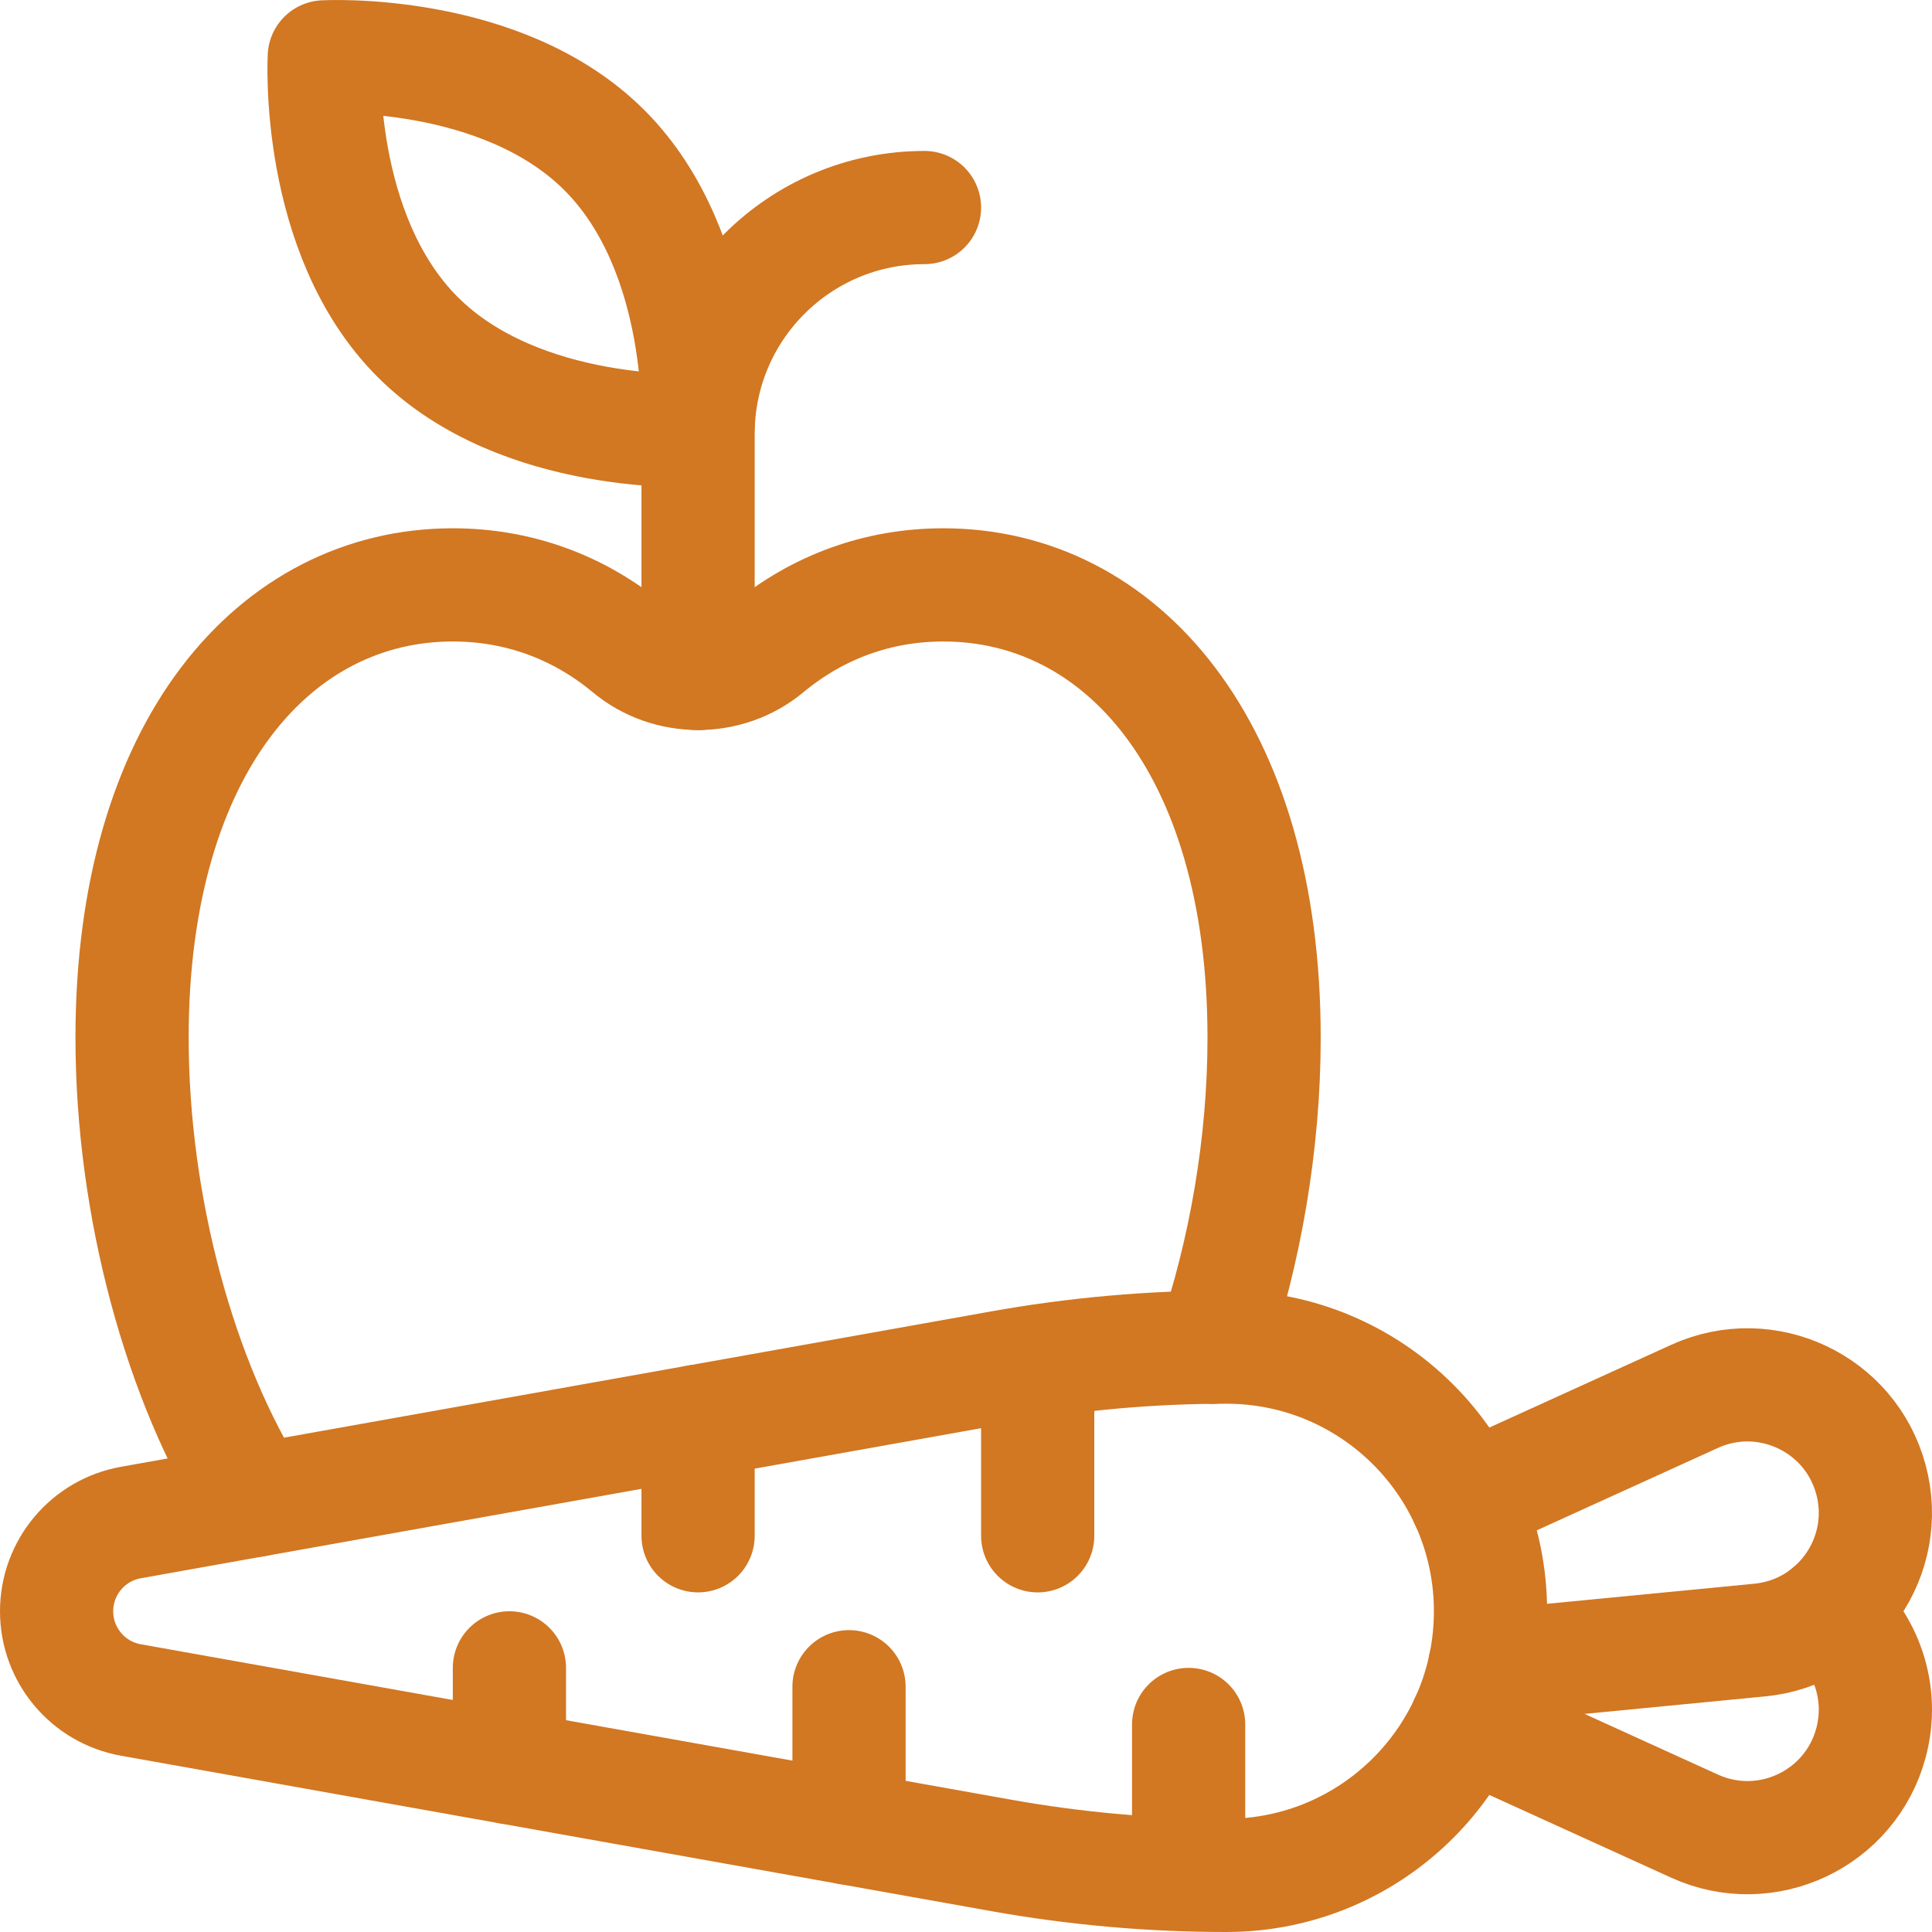
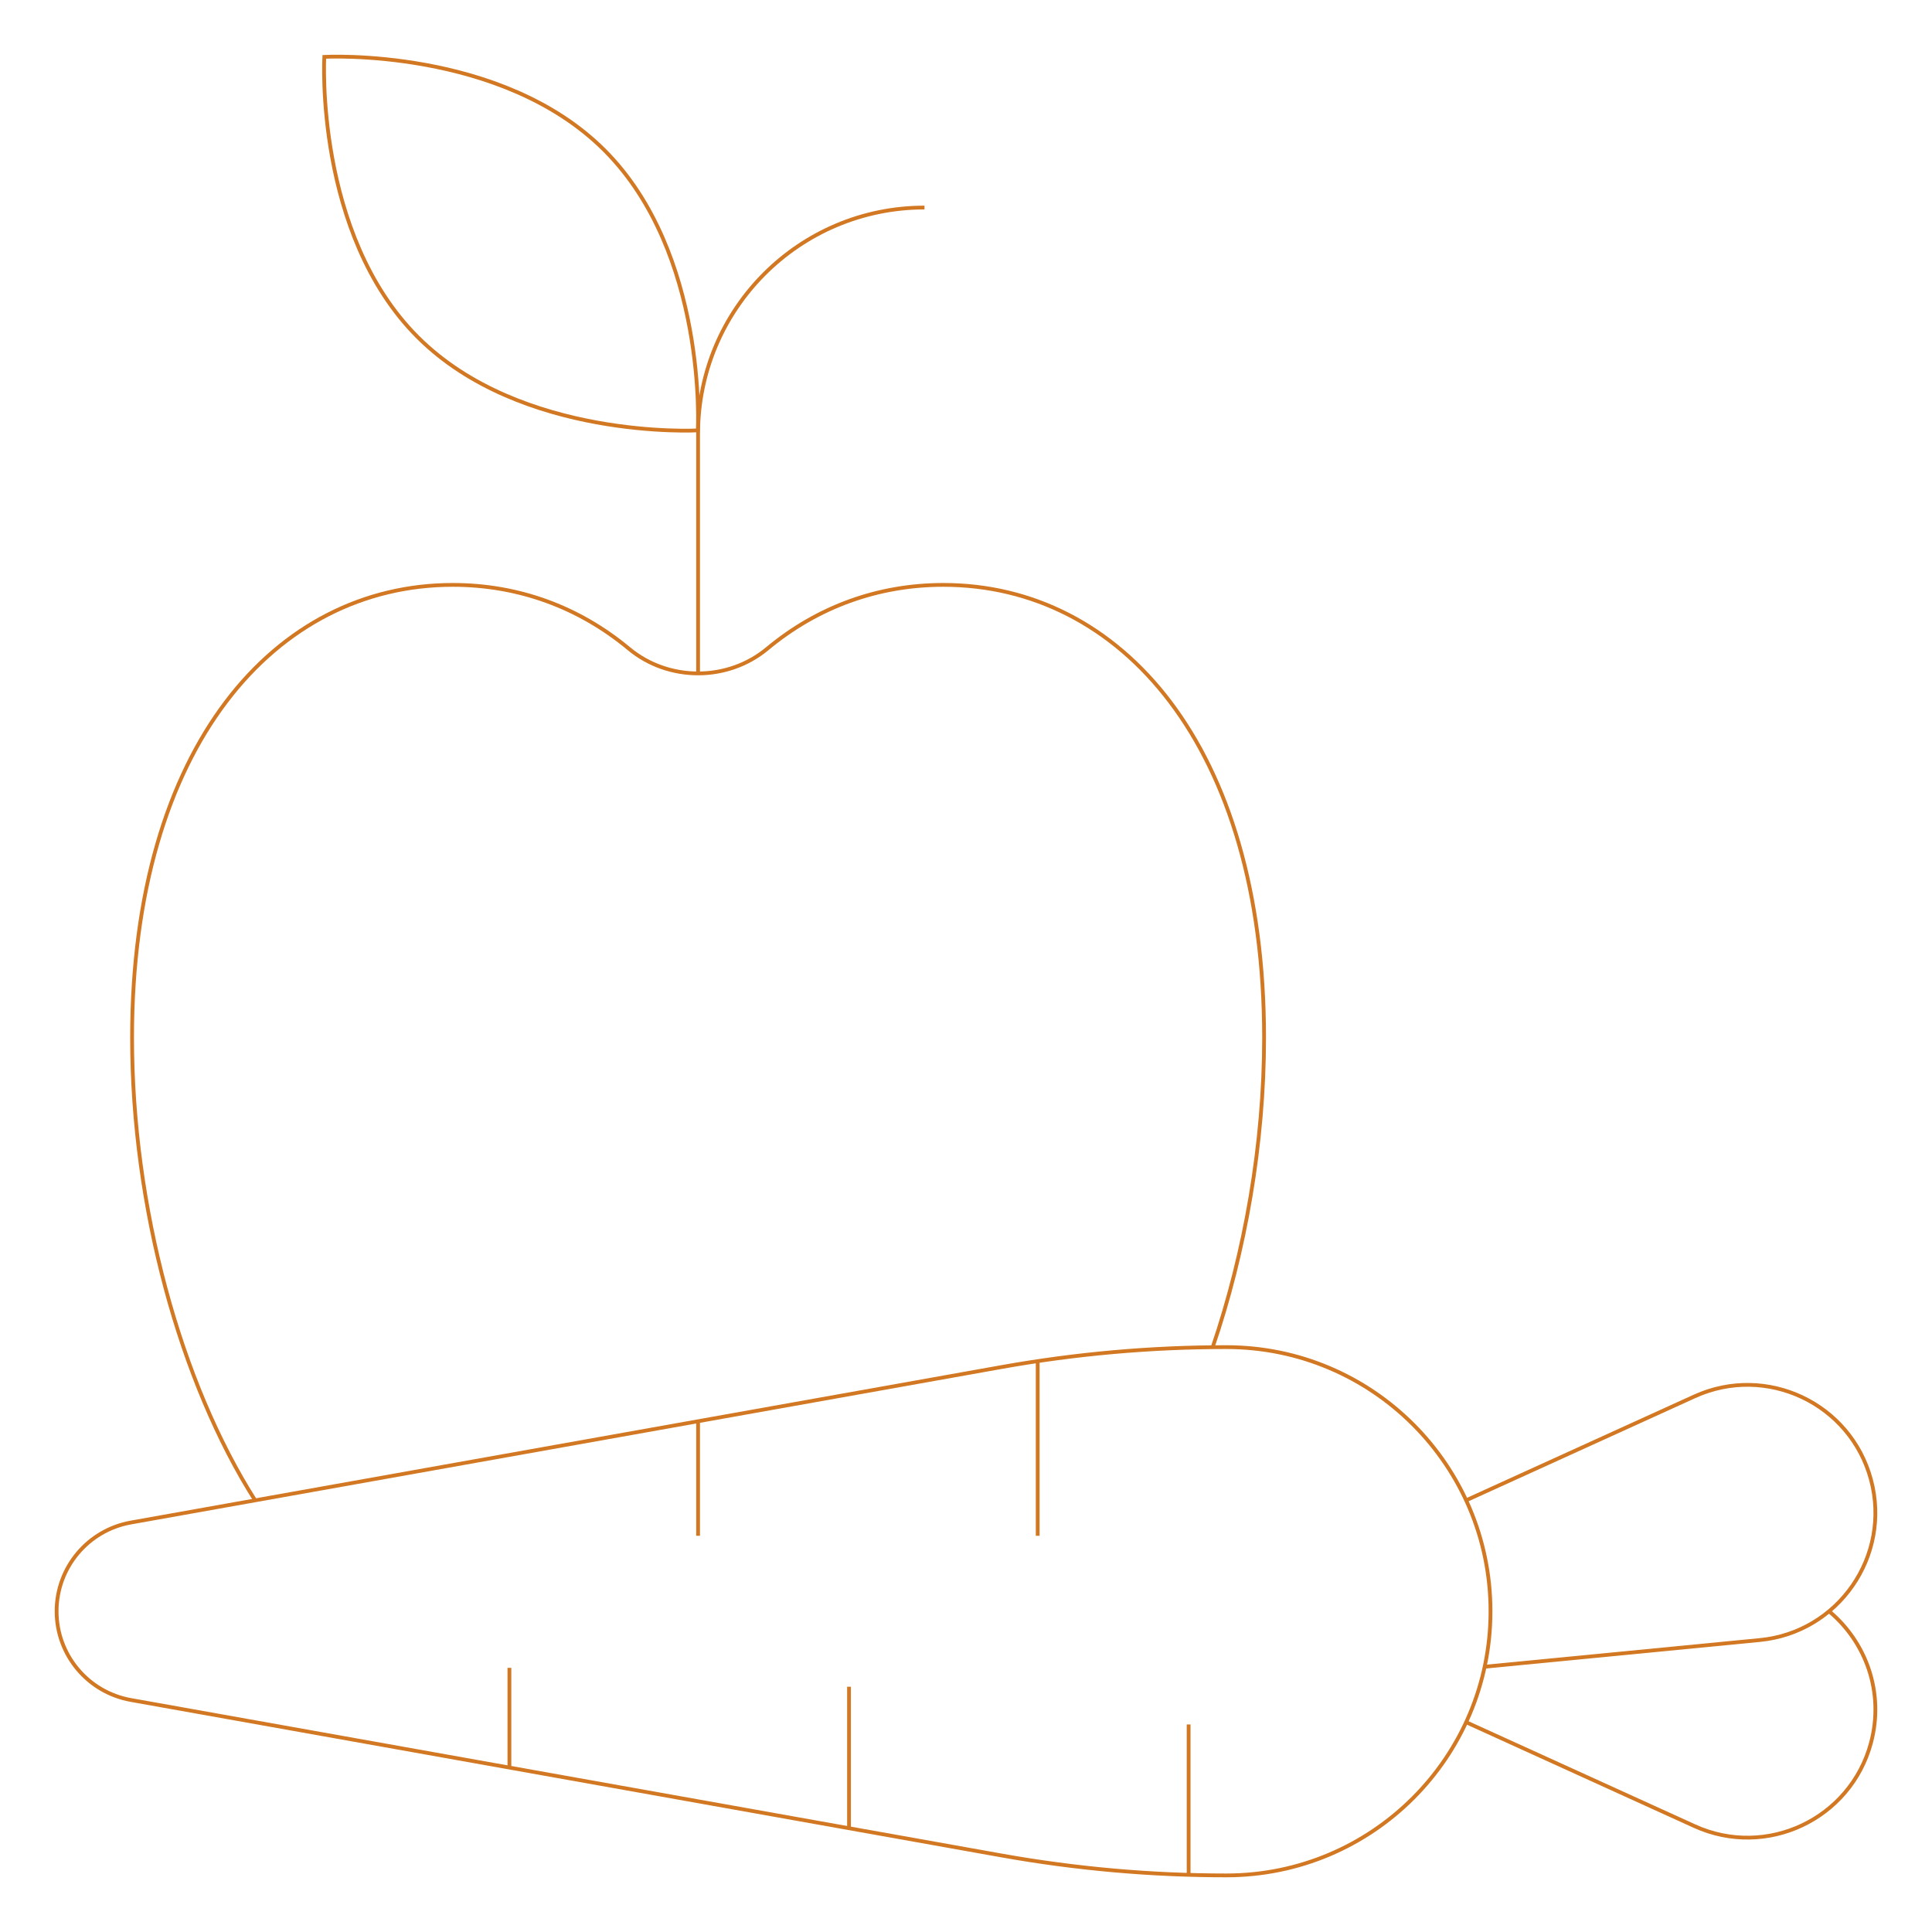
<svg xmlns="http://www.w3.org/2000/svg" version="1.1" width="512" height="512" x="0" y="0" viewBox="0 0 682.667 682.667" style="enable-background:new 0 0 512 512" xml:space="preserve" class="">
  <g>
    <defs>
      <clipPath id="a" clipPathUnits="userSpaceOnUse">
        <path d="M0 512h512V0H0Z" fill="#d27722" data-original="#000000" class="" />
      </clipPath>
    </defs>
    <g clip-path="url(#a)" transform="matrix(1.33333 0 0 -1.33333 0 682.667)">
-       <path d="M0 0c27.337-27.337 24.749-74.246 24.749-74.246s-46.91-2.588-74.247 24.749c-27.336 27.336-24.748 74.246-24.748 74.246S-27.336 27.337 0 0z" style="stroke-width:30;stroke-linecap:round;stroke-linejoin:round;stroke-miterlimit:10;stroke-dasharray:none;stroke-opacity:1" transform="translate(160.185 472.185)" fill="none" stroke="#d27722" stroke-width="30" stroke-linecap="round" stroke-linejoin="round" stroke-miterlimit="10" stroke-dasharray="none" stroke-opacity="" data-original="#000000" class="" />
-       <path d="M0 0v63.5c0 33.137 26.863 60 60 60" style="stroke-width:30;stroke-linecap:round;stroke-linejoin:round;stroke-miterlimit:10;stroke-dasharray:none;stroke-opacity:1" transform="translate(185 333.5)" fill="none" stroke="#d27722" stroke-width="30" stroke-linecap="round" stroke-linejoin="round" stroke-miterlimit="10" stroke-dasharray="none" stroke-opacity="" data-original="#000000" class="" />
-       <path d="M0 0v-39.779" style="stroke-width:30;stroke-linecap:round;stroke-linejoin:round;stroke-miterlimit:10;stroke-dasharray:none;stroke-opacity:1" transform="translate(315 55)" fill="none" stroke="#d27722" stroke-width="30" stroke-linecap="round" stroke-linejoin="round" stroke-miterlimit="10" stroke-dasharray="none" stroke-opacity="" data-original="#000000" class="" />
-       <path d="M0 0v37.5" style="stroke-width:30;stroke-linecap:round;stroke-linejoin:round;stroke-miterlimit:10;stroke-dasharray:none;stroke-opacity:1" transform="translate(225 27.5)" fill="none" stroke="#d27722" stroke-width="30" stroke-linecap="round" stroke-linejoin="round" stroke-miterlimit="10" stroke-dasharray="none" stroke-opacity="" data-original="#000000" class="" />
-       <path d="M0 0v-26.429" style="stroke-width:30;stroke-linecap:round;stroke-linejoin:round;stroke-miterlimit:10;stroke-dasharray:none;stroke-opacity:1" transform="translate(135 70)" fill="none" stroke="#d27722" stroke-width="30" stroke-linecap="round" stroke-linejoin="round" stroke-miterlimit="10" stroke-dasharray="none" stroke-opacity="" data-original="#000000" class="" />
-       <path d="M0 0v-30.357" style="stroke-width:30;stroke-linecap:round;stroke-linejoin:round;stroke-miterlimit:10;stroke-dasharray:none;stroke-opacity:1" transform="translate(185 135.357)" fill="none" stroke="#d27722" stroke-width="30" stroke-linecap="round" stroke-linejoin="round" stroke-miterlimit="10" stroke-dasharray="none" stroke-opacity="" data-original="#000000" class="" />
-       <path d="M0 0v-46.212" style="stroke-width:30;stroke-linecap:round;stroke-linejoin:round;stroke-miterlimit:10;stroke-dasharray:none;stroke-opacity:1" transform="translate(275 151.212)" fill="none" stroke="#d27722" stroke-width="30" stroke-linecap="round" stroke-linejoin="round" stroke-miterlimit="10" stroke-dasharray="none" stroke-opacity="" data-original="#000000" class="" />
-       <path d="M0 0c9.77-8.118 14.696-21.497 11.113-34.869C5.694-55.094-16.59-65.612-35.648-56.941l-60.543 27.542" style="stroke-width:30;stroke-linecap:round;stroke-linejoin:round;stroke-miterlimit:10;stroke-dasharray:none;stroke-opacity:1" transform="translate(484.718 85)" fill="none" stroke="#d27722" stroke-width="30" stroke-linecap="round" stroke-linejoin="round" stroke-miterlimit="10" stroke-dasharray="none" stroke-opacity="" data-original="#000000" class="" />
-       <path d="m0 0 60.543 27.542c19.059 8.671 41.343-1.848 46.762-22.072 5.42-20.226-8.619-40.477-29.461-42.498L4.915-44.099" style="stroke-width:30;stroke-linecap:round;stroke-linejoin:round;stroke-miterlimit:10;stroke-dasharray:none;stroke-opacity:1" transform="translate(388.526 114.4)" fill="none" stroke="#d27722" stroke-width="30" stroke-linecap="round" stroke-linejoin="round" stroke-miterlimit="10" stroke-dasharray="none" stroke-opacity="" data-original="#000000" class="" />
-       <path d="M0 0c8.62 25.253 13.63 53.997 13.63 82.04 0 77.32-38.056 120-85 120-17.249 0-33.286-5.781-46.68-16.92-10.487-8.721-26.154-8.721-36.64 0-13.394 11.139-29.431 16.92-46.68 16.92-46.944 0-85-42.68-85-120 0-44.769 12.759-91.332 32.613-122.604" style="stroke-width:30;stroke-linecap:round;stroke-linejoin:round;stroke-miterlimit:10;stroke-dasharray:none;stroke-opacity:1" transform="translate(321.37 154.96)" fill="none" stroke="#d27722" stroke-width="30" stroke-linecap="round" stroke-linejoin="round" stroke-miterlimit="10" stroke-dasharray="none" stroke-opacity="" data-original="#000000" class="" />
-       <path d="M0 0v0a338.747 338.747 0 0 1-59.533-5.273l-230.779-41.211C-301.704-48.519-310-58.427-310-70c0-11.573 8.296-21.481 19.688-23.516l230.779-41.211A338.747 338.747 0 0 1 0-140c38.66 0 70 31.34 70 70S38.66 0 0 0Z" style="stroke-width:30;stroke-linecap:round;stroke-linejoin:round;stroke-miterlimit:10;stroke-dasharray:none;stroke-opacity:1" transform="translate(325 155)" fill="none" stroke="#d27722" stroke-width="30" stroke-linecap="round" stroke-linejoin="round" stroke-miterlimit="10" stroke-dasharray="none" stroke-opacity="" data-original="#000000" class="" />
+       <path d="M0 0c27.337-27.337 24.749-74.246 24.749-74.246s-46.91-2.588-74.247 24.749c-27.336 27.336-24.748 74.246-24.748 74.246S-27.336 27.337 0 0z" style="strokeWidth:30;strokeLinecap:round;strokeLinejoin:round;stroke-miterlimit:10;stroke-dasharray:none;stroke-opacity:1" transform="translate(160.185 472.185)" fill="none" stroke="#d27722" strokeWidth="30" strokeLinecap="round" strokeLinejoin="round" stroke-miterlimit="10" stroke-dasharray="none" stroke-opacity="" data-original="#000000" class="" />
+       <path d="M0 0v63.5c0 33.137 26.863 60 60 60" style="strokeWidth:30;strokeLinecap:round;strokeLinejoin:round;stroke-miterlimit:10;stroke-dasharray:none;stroke-opacity:1" transform="translate(185 333.5)" fill="none" stroke="#d27722" strokeWidth="30" strokeLinecap="round" strokeLinejoin="round" stroke-miterlimit="10" stroke-dasharray="none" stroke-opacity="" data-original="#000000" class="" />
+       <path d="M0 0v-39.779" style="strokeWidth:30;strokeLinecap:round;strokeLinejoin:round;stroke-miterlimit:10;stroke-dasharray:none;stroke-opacity:1" transform="translate(315 55)" fill="none" stroke="#d27722" strokeWidth="30" strokeLinecap="round" strokeLinejoin="round" stroke-miterlimit="10" stroke-dasharray="none" stroke-opacity="" data-original="#000000" class="" />
+       <path d="M0 0v37.5" style="strokeWidth:30;strokeLinecap:round;strokeLinejoin:round;stroke-miterlimit:10;stroke-dasharray:none;stroke-opacity:1" transform="translate(225 27.5)" fill="none" stroke="#d27722" strokeWidth="30" strokeLinecap="round" strokeLinejoin="round" stroke-miterlimit="10" stroke-dasharray="none" stroke-opacity="" data-original="#000000" class="" />
+       <path d="M0 0v-26.429" style="strokeWidth:30;strokeLinecap:round;strokeLinejoin:round;stroke-miterlimit:10;stroke-dasharray:none;stroke-opacity:1" transform="translate(135 70)" fill="none" stroke="#d27722" strokeWidth="30" strokeLinecap="round" strokeLinejoin="round" stroke-miterlimit="10" stroke-dasharray="none" stroke-opacity="" data-original="#000000" class="" />
+       <path d="M0 0v-30.357" style="strokeWidth:30;strokeLinecap:round;strokeLinejoin:round;stroke-miterlimit:10;stroke-dasharray:none;stroke-opacity:1" transform="translate(185 135.357)" fill="none" stroke="#d27722" strokeWidth="30" strokeLinecap="round" strokeLinejoin="round" stroke-miterlimit="10" stroke-dasharray="none" stroke-opacity="" data-original="#000000" class="" />
+       <path d="M0 0v-46.212" style="strokeWidth:30;strokeLinecap:round;strokeLinejoin:round;stroke-miterlimit:10;stroke-dasharray:none;stroke-opacity:1" transform="translate(275 151.212)" fill="none" stroke="#d27722" strokeWidth="30" strokeLinecap="round" strokeLinejoin="round" stroke-miterlimit="10" stroke-dasharray="none" stroke-opacity="" data-original="#000000" class="" />
+       <path d="M0 0c9.77-8.118 14.696-21.497 11.113-34.869C5.694-55.094-16.59-65.612-35.648-56.941l-60.543 27.542" style="strokeWidth:30;strokeLinecap:round;strokeLinejoin:round;stroke-miterlimit:10;stroke-dasharray:none;stroke-opacity:1" transform="translate(484.718 85)" fill="none" stroke="#d27722" strokeWidth="30" strokeLinecap="round" strokeLinejoin="round" stroke-miterlimit="10" stroke-dasharray="none" stroke-opacity="" data-original="#000000" class="" />
+       <path d="m0 0 60.543 27.542c19.059 8.671 41.343-1.848 46.762-22.072 5.42-20.226-8.619-40.477-29.461-42.498L4.915-44.099" style="strokeWidth:30;strokeLinecap:round;strokeLinejoin:round;stroke-miterlimit:10;stroke-dasharray:none;stroke-opacity:1" transform="translate(388.526 114.4)" fill="none" stroke="#d27722" strokeWidth="30" strokeLinecap="round" strokeLinejoin="round" stroke-miterlimit="10" stroke-dasharray="none" stroke-opacity="" data-original="#000000" class="" />
+       <path d="M0 0c8.62 25.253 13.63 53.997 13.63 82.04 0 77.32-38.056 120-85 120-17.249 0-33.286-5.781-46.68-16.92-10.487-8.721-26.154-8.721-36.64 0-13.394 11.139-29.431 16.92-46.68 16.92-46.944 0-85-42.68-85-120 0-44.769 12.759-91.332 32.613-122.604" style="strokeWidth:30;strokeLinecap:round;strokeLinejoin:round;stroke-miterlimit:10;stroke-dasharray:none;stroke-opacity:1" transform="translate(321.37 154.96)" fill="none" stroke="#d27722" strokeWidth="30" strokeLinecap="round" strokeLinejoin="round" stroke-miterlimit="10" stroke-dasharray="none" stroke-opacity="" data-original="#000000" class="" />
+       <path d="M0 0v0a338.747 338.747 0 0 1-59.533-5.273l-230.779-41.211C-301.704-48.519-310-58.427-310-70c0-11.573 8.296-21.481 19.688-23.516l230.779-41.211A338.747 338.747 0 0 1 0-140c38.66 0 70 31.34 70 70S38.66 0 0 0Z" style="strokeWidth:30;strokeLinecap:round;strokeLinejoin:round;stroke-miterlimit:10;stroke-dasharray:none;stroke-opacity:1" transform="translate(325 155)" fill="none" stroke="#d27722" strokeWidth="30" strokeLinecap="round" strokeLinejoin="round" stroke-miterlimit="10" stroke-dasharray="none" stroke-opacity="" data-original="#000000" class="" />
    </g>
  </g>
</svg>
